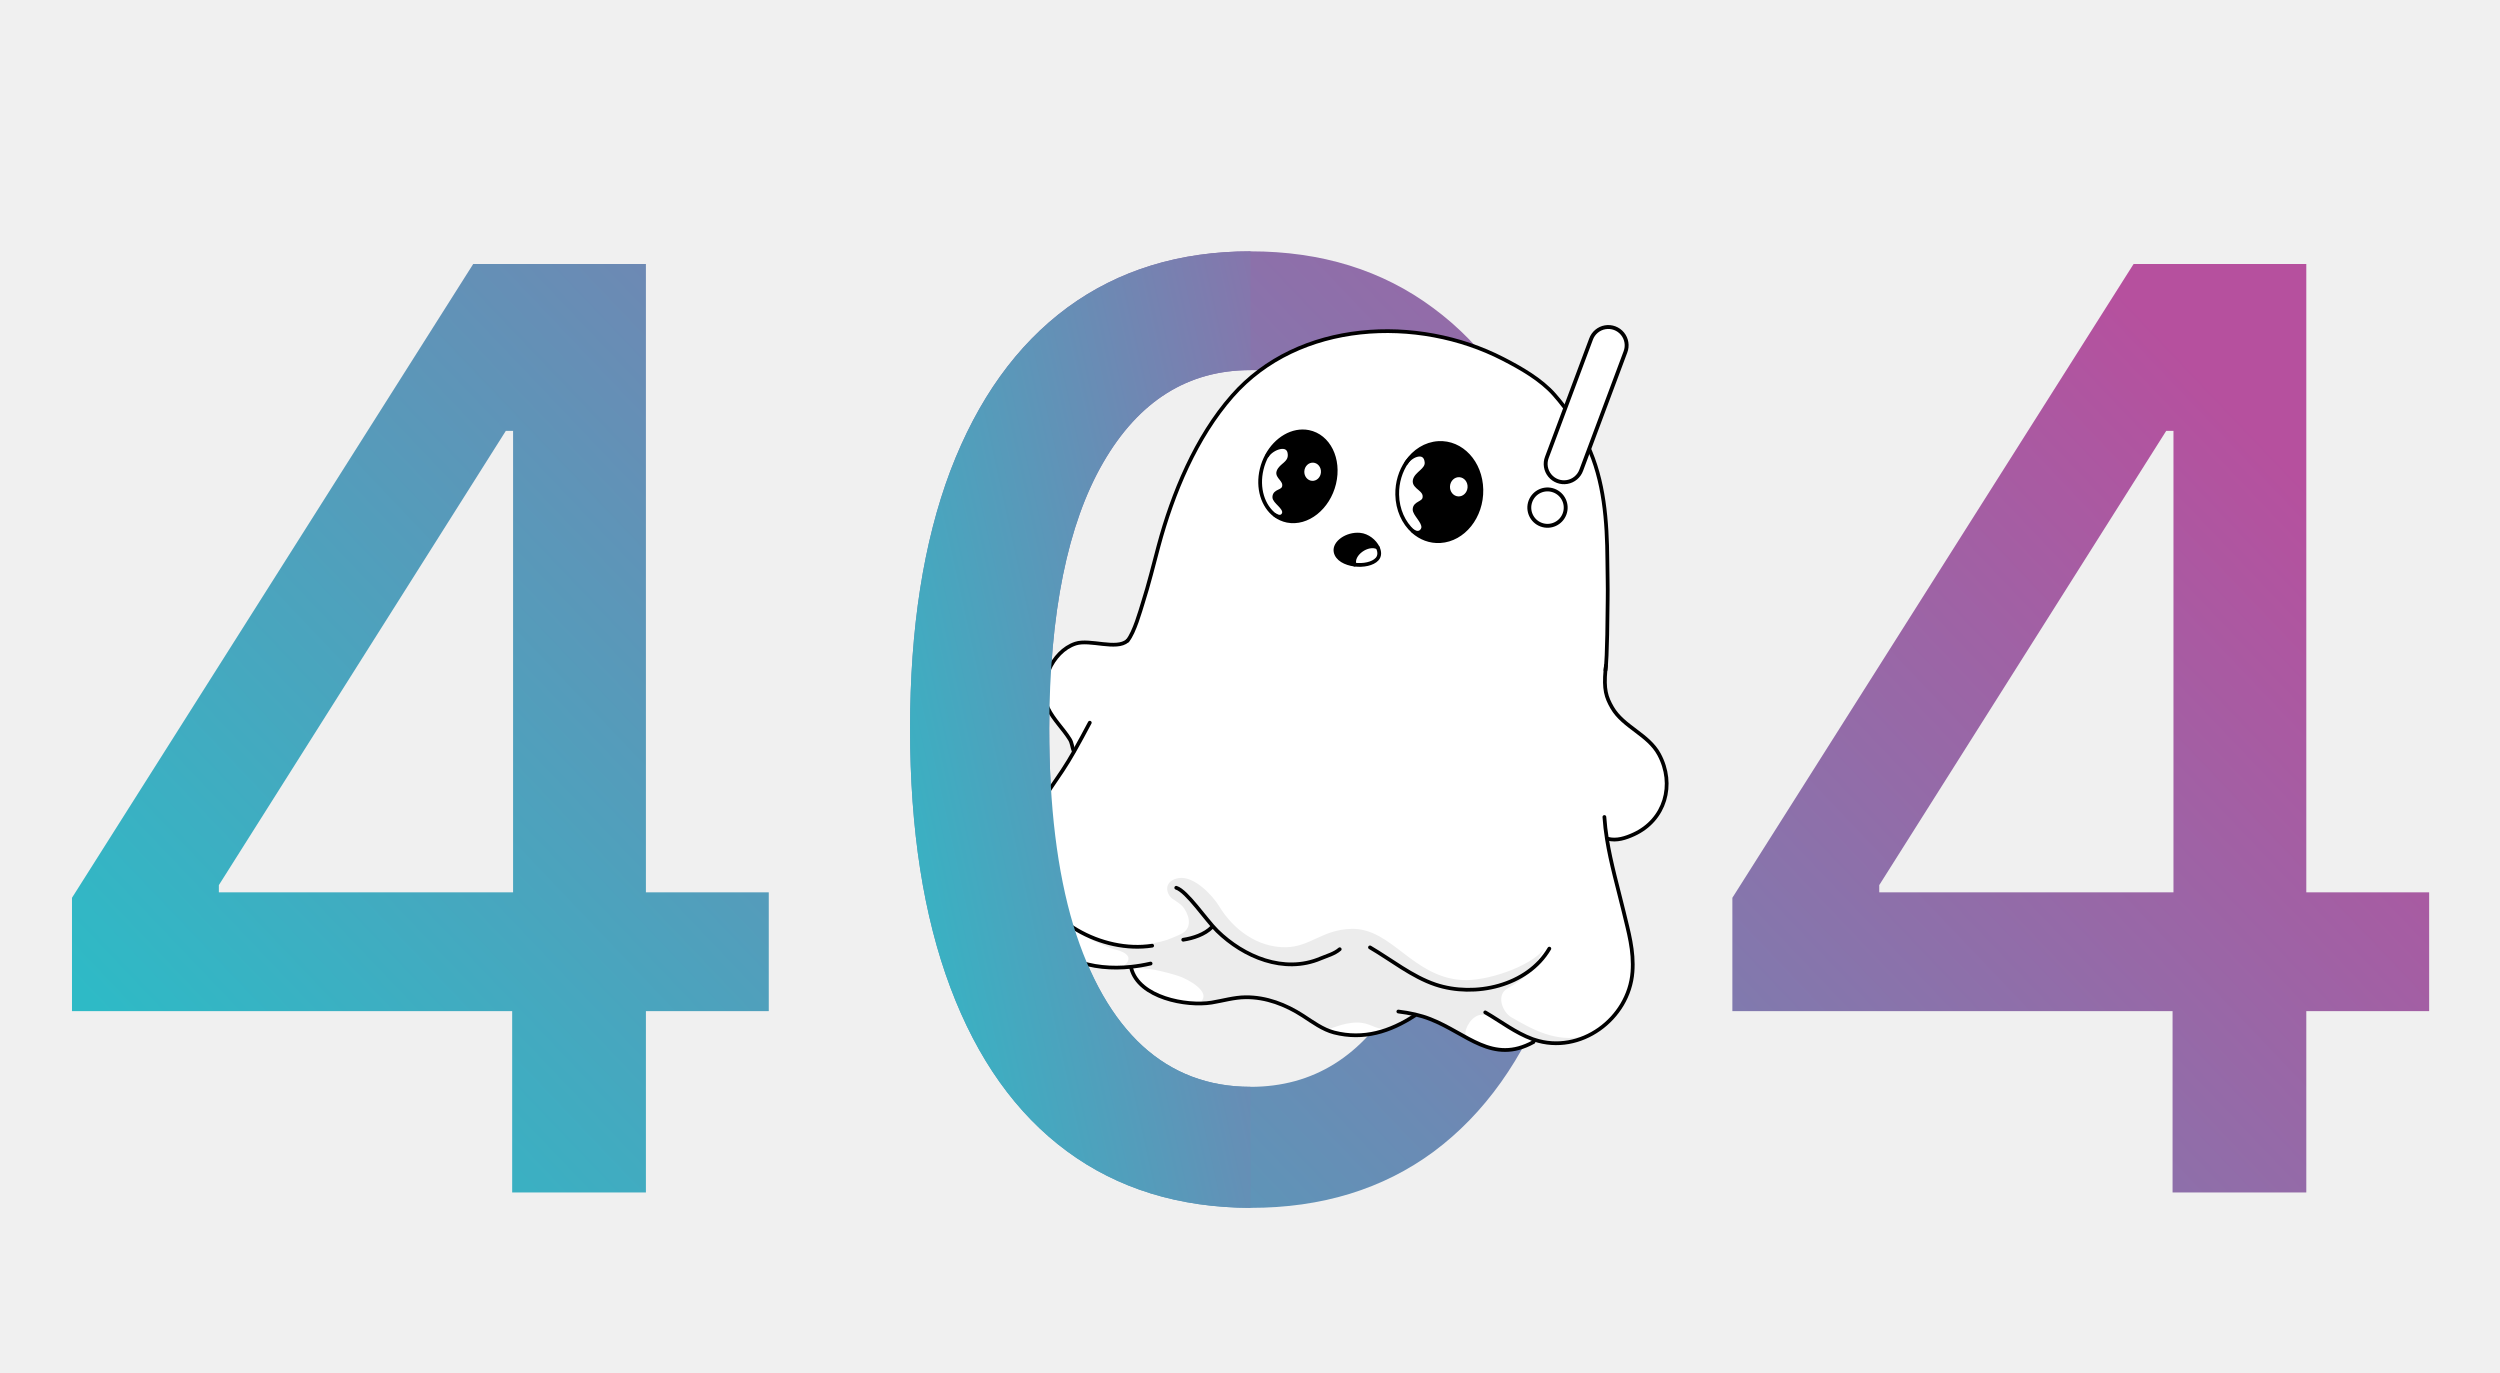
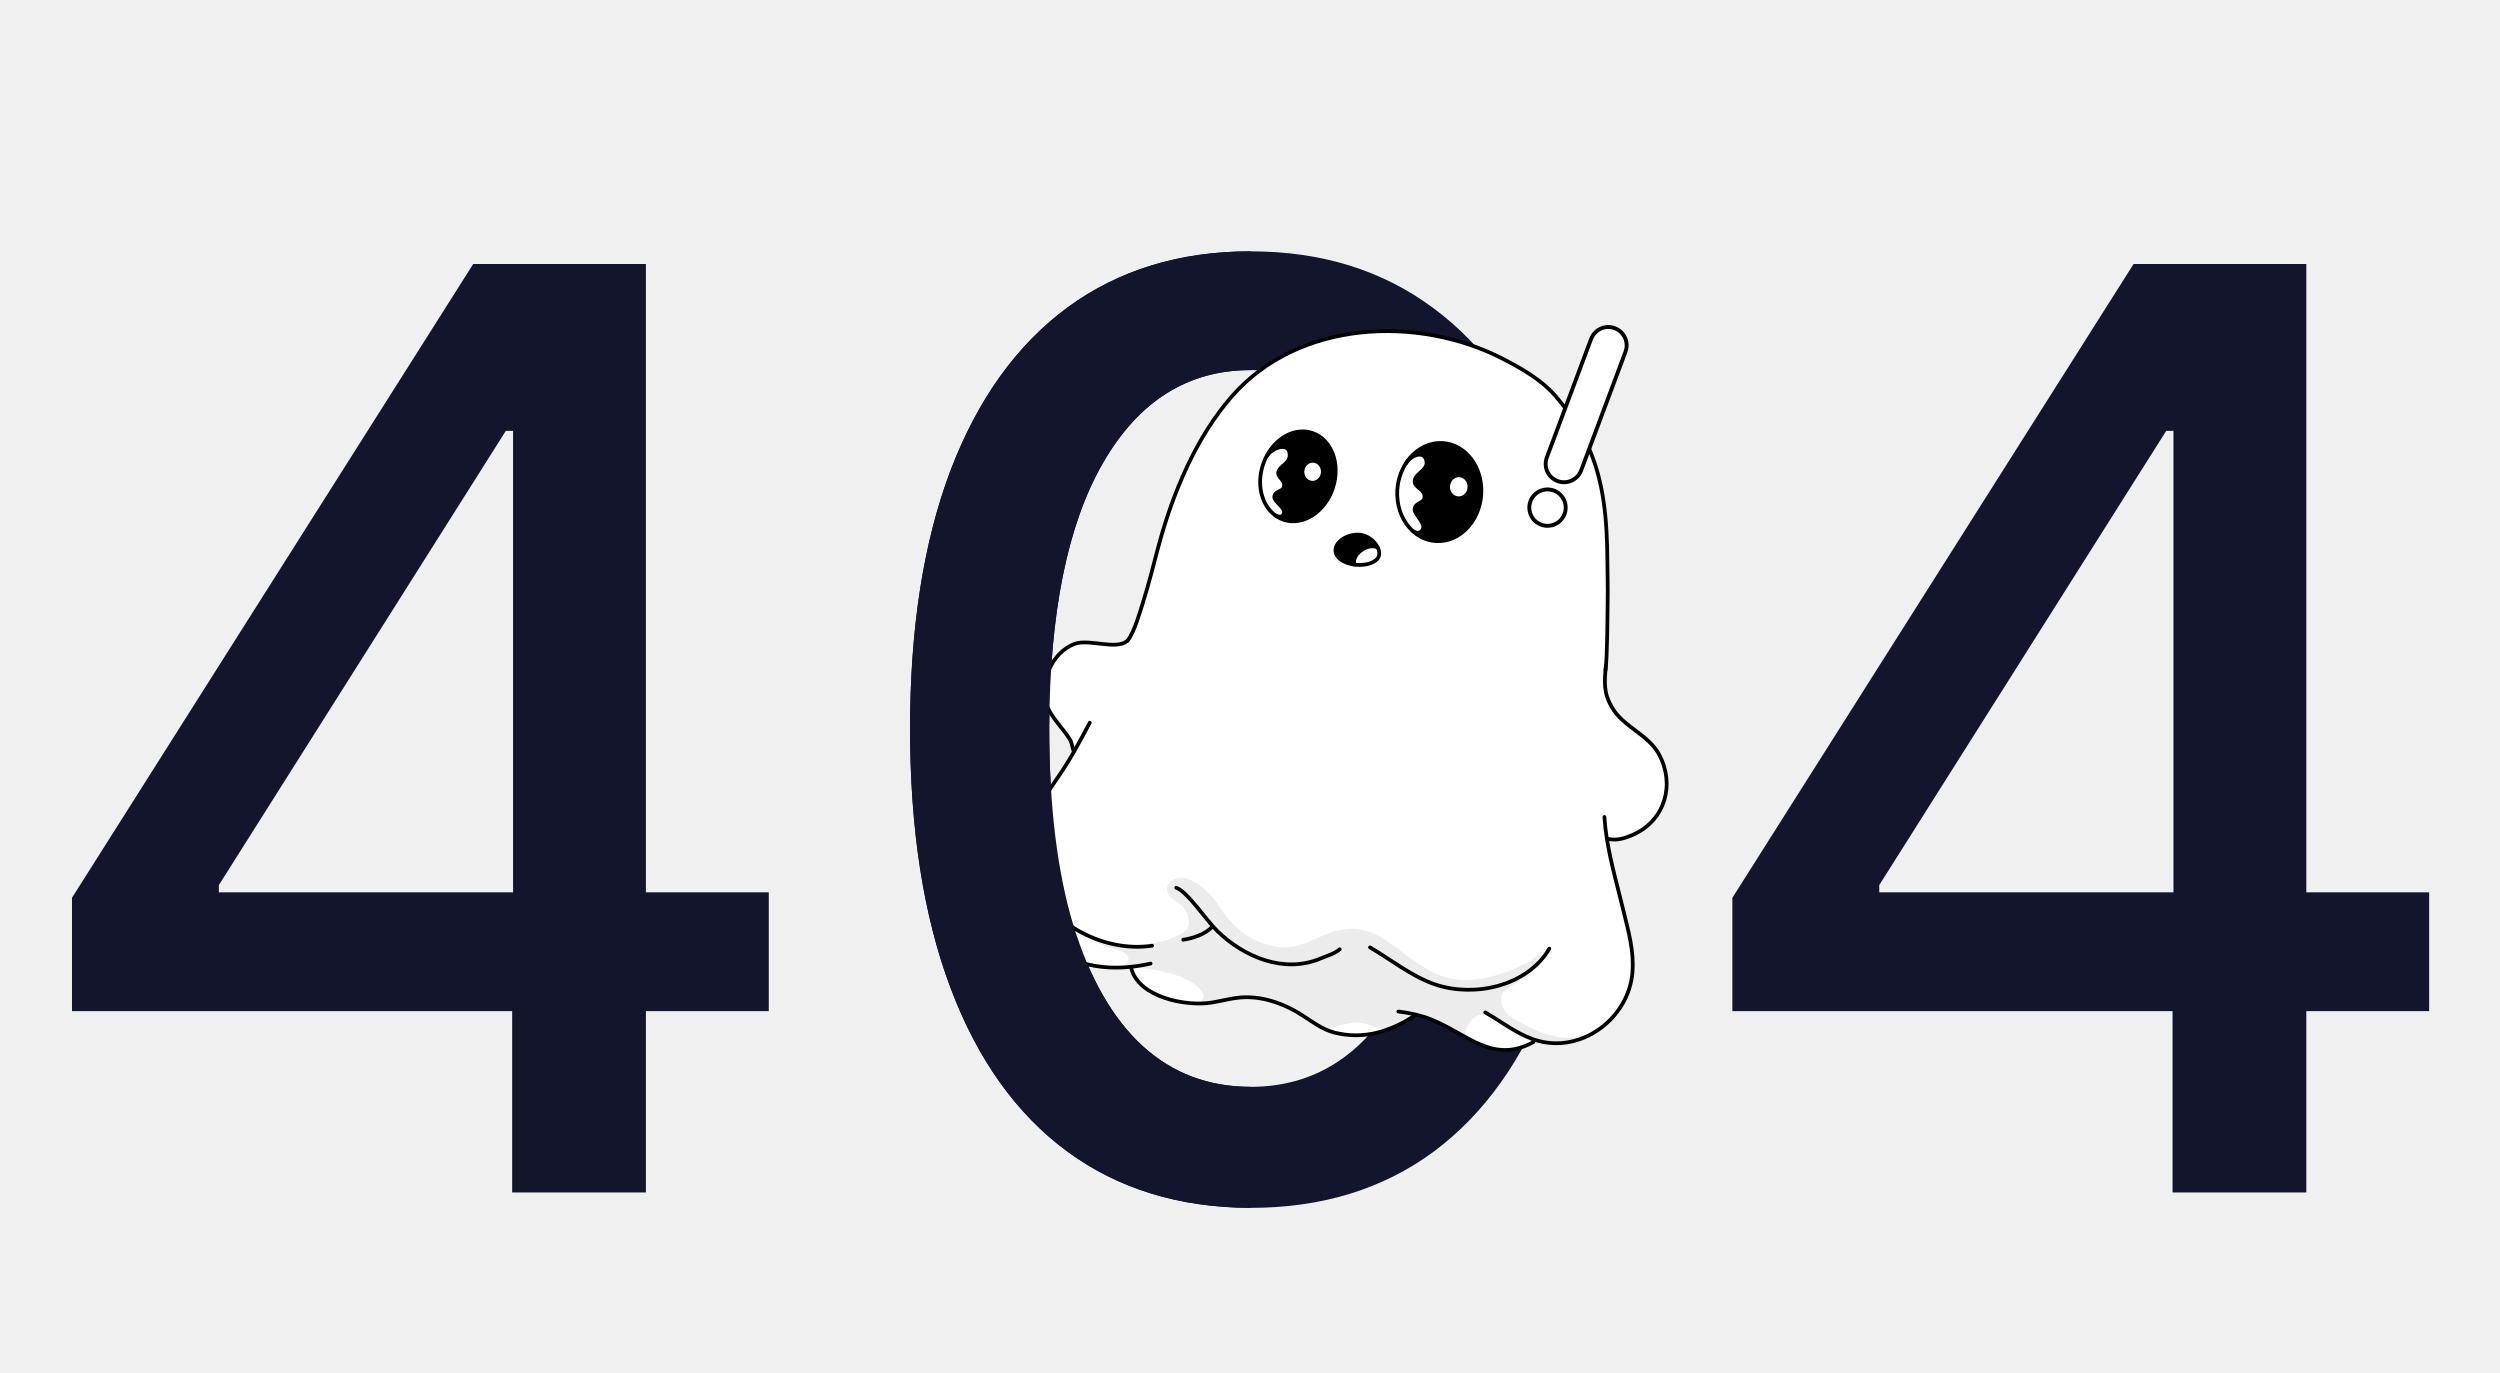
<svg xmlns="http://www.w3.org/2000/svg" width="470" height="258" viewBox="0 0 470 258" fill="none">
  <path d="M13.533 190.092v-21.307L88.96 49.637h16.79v31.364H95.096l-53.95 85.397v1.364h103.382v22.33H13.533Zm82.756 34.091v-40.569l.17-9.716V49.638h24.972v174.545H96.289Z" fill="url(#a)" />
  <path d="M235.096 227.08c-13.466-.057-24.971-3.608-34.517-10.653-9.545-7.046-16.846-17.301-21.903-30.767-5.057-13.466-7.585-29.688-7.585-48.665 0-18.92 2.528-35.085 7.585-48.494 5.113-13.41 12.443-23.637 21.988-30.682 9.603-7.046 21.08-10.568 34.432-10.568 13.353 0 24.801 3.55 34.347 10.653 9.545 7.046 16.846 17.273 21.903 30.682 5.114 13.352 7.671 29.489 7.671 48.409 0 19.034-2.529 35.284-7.585 48.75-5.057 13.409-12.358 23.665-21.904 30.767-9.545 7.046-21.023 10.568-34.432 10.568Zm0-22.755c11.818 0 21.051-5.767 27.699-17.302 6.705-11.534 10.057-28.21 10.057-50.028 0-14.489-1.534-26.733-4.602-36.733-3.012-10.057-7.358-17.67-13.04-22.84-5.625-5.228-12.33-7.842-20.114-7.842-11.761 0-20.994 5.796-27.699 17.387-6.704 11.59-10.085 28.267-10.142 50.028 0 14.546 1.506 26.847 4.517 36.903 3.069 10 7.415 17.586 13.04 22.756 5.625 5.114 12.387 7.671 20.284 7.671Z" fill="url(#b)" />
  <path d="M325.686 190.092v-21.307l75.426-119.148h16.79v31.364h-10.653L353.3 166.398v1.364h103.381v22.33H325.686Zm82.756 34.091v-40.569l.17-9.716V49.638h24.972v174.545h-25.142Z" fill="url(#c)" />
  <path d="M254.651 106.141c-.609-1.937 2.514-4.164 4.363-3.207l.007.001c.374.781.401 1.598-.127 2.176-.824.906-2.591 1.245-4.243 1.037v-.007Z" fill="#fff" />
  <path d="M259.013 102.934c-1.849-.956-4.972 1.271-4.363 3.207-1.716-.22-3.307-1.03-3.563-2.417-.315-1.701 2.118-3.417 4.556-3.201 1.463.124 2.812 1.228 3.37 2.411Z" fill="#000" />
  <path d="M193.57 163.839a14.945 14.945 0 0 1-.267-6.428c.838-4.9 3.793-8.537 6.441-12.547a61.295 61.295 0 0 0 2.195-3.6l-.083-.049c-.3-.704-.297-1.526-.728-2.218-1.26-2.036-3.077-3.697-4.111-5.87-2.029-4.293.701-10.67 5.187-12.131 2.69-.878 7.699 1.265 9.748-.527l.047-.047c1.268-1.541 2.4-5.649 2.827-6.999 1.139-3.546 2.027-7.216 2.989-10.803 2.653-9.872 7.025-20.426 13.838-28.175 12.508-14.25 34.868-15.22 50.89-6.981 3.37 1.733 7.167 3.884 9.698 6.774a40.51 40.51 0 0 1 6.182 9.402c3.169 6.703 3.713 14.426 3.76 21.683.014 2.438.101 4.99.058 7.431-.04 2.377-.047 10.699-.407 13.235h-.007c-.329 3.613.11 5.069 1.264 7.062 2.081 3.597 6.791 5.028 8.798 8.757 3.071 5.68 1.144 12.355-4.721 15.046-1.509.695-3.241 1.274-4.893.835l-.174.025c.731 4.612 2.07 9.192 3.149 13.675.913 3.809 1.958 7.368 1.656 11.343-.668 8.833-9.856 15.613-18.459 12.724l-.151.445c-7.719 4.257-12.514-1.622-19.378-4.303a20.533 20.533 0 0 0-2.877-.887l-.049.199c-4.647 3.036-9.639 4.615-15.172 3.203-2.114-.541-4.068-1.988-5.866-3.158-3.232-2.092-6.918-3.522-10.815-3.472-2.121.02-4.262.66-6.346 1-4.759.773-13.677-.932-15.115-6.427l-.031-.298c-3.602.379-7.326.094-10.678-1.256-6.402-2.566-10.662-9.801-8.597-16.611l.198-.052Zm77.204-62.109c4.373-.263 7.828-4.603 7.726-9.694-.101-5.097-3.726-9.011-8.099-8.747-2.396.147-4.519 1.516-5.929 3.566-1.163 1.691-1.843 3.832-1.798 6.135.054 2.838 1.212 5.314 2.977 6.9 1.404 1.259 3.19 1.96 5.123 1.84Zm-11.881 3.381c.528-.578.502-1.395.128-2.176l-.008-.001c-.557-1.183-1.906-2.287-3.369-2.411-2.438-.216-4.871 1.5-4.557 3.201.256 1.387 1.848 2.197 3.564 2.424 1.652.208 3.419-.131 4.242-1.037ZM250.825 90.9c1.108-4.608-1.041-8.945-4.807-9.694-3.011-.593-6.141 1.295-7.838 4.437-.426.78-.756 1.645-.982 2.56-.859 3.565.24 6.968 2.523 8.674.667.498 1.437.85 2.284 1.021 3.767.743 7.713-2.39 8.82-6.998Z" fill="#fff" />
  <path d="M283.345 185.873c-1.885 1.075-1.161 3.953.577 5.243a.801.801 0 0 0 .096.063c4.009 2.327 8.499 4.871 13.822 3.632-6.635 2.989-12.286-.885-18.178-3.814-1.626-.809-3.365.555-4.052 2.519-.553 1.994 1.211 2.235.864 2.162-.367-.089-1.816-.979-2.19-1.175-3.039-1.582-5.606-3.69-8.242-3.524-2.147.14-3.524 2.13-5.629 2.402-1.852.245-2.792-1.193-5.37-1.138-2.654 0-4.92 1.339-5.506 1.2-4.14-.972-6.644-4.192-10.679-5.566-4.127-1.402-9.071.285-13.243.58 2.38-1.961-2.514-4.474-4.031-4.967a43.926 43.926 0 0 0-4.366-1.137c-1.238-.267-3.208-.415-4.631-.364-1.013.027-2.021.084-2.938.067 1.995-.121 2.915-1.591 2.327-2.368-.427-.608-1.416-.944-2.037-1.099-1.531-.393-3.864-1.463-5.241-2.134 2.734.974 7.074 1.513 9.871 1.193 1.597-.176 3.263-.433 4.912-.972.213-.072 2.342-.945 2.523-1.069 1.961-.927 1.829-2.985.634-4.799-.777-1.169-2.188-1.576-2.717-2.328-.985-1.4-.521-3.029 1.662-3.394 2.937-.49 6.446 3.346 7.625 5.294 2.662 4.398 7.227 7.772 12.532 7.701 4.624-.08 6.821-3.304 12.303-3.453 7.603-.207 11.481 9.089 20.907 9.623 4.438.253 12.662-2.447 15.334-5.816-.253.471-1.867 3.235-2.018 3.454-1.124 1.62-3.238 3.025-4.921 3.984.007 0-.007-.001 0 0Z" fill="#ECECEC" />
  <path d="M270.774 101.73c-1.934.119-3.72-.581-5.123-1.84l.023-.028c1.197.785 1.85-.175 1.897-.677.11-1.132-1.667-2.531-1.63-3.43.037-1.23 1.657-1.082 1.849-2.144.295-1.661-2.074-1.938-1.827-3.292.254-1.353 2.375-1.922 2.228-3.432-.223-2.343-2.774-1.363-3.698-.017l-.021-.015c1.41-2.05 3.532-3.42 5.929-3.567 4.373-.263 7.998 3.65 8.099 8.748.102 5.09-3.354 9.43-7.726 9.694Zm5.479-10.078c.078-1.192-.757-2.22-1.863-2.292-1.105-.072-2.066.84-2.144 2.031-.077 1.192.751 2.212 1.864 2.285 1.113.072 2.066-.832 2.143-2.024Zm-33.794-6.157c-.071-2.571-3.395-1.244-4.223.18l-.056-.032c1.697-3.142 4.827-5.03 7.839-4.438 3.766.75 5.914 5.087 4.807 9.695-1.107 4.608-5.054 7.74-8.82 6.998a5.686 5.686 0 0 1-2.285-1.021l.016-.02c1.159.695 1.577-.071 1.647-.377.246-1.116-1.844-2.139-1.814-3.038.044-1.23 1.609-.905 1.822-1.966.257-1.281-1.404-1.807-1.042-2.822.449-1.255 2.152-1.49 2.109-3.159Zm6.231 3.319c.074-1.142-.72-2.117-1.776-2.185-1.056-.069-1.977.794-2.051 1.936-.075 1.142.727 2.117 1.783 2.186 1.056.068 1.97-.803 2.044-1.937Z" fill="#000" />
  <path d="M264.493 86.87c.924-1.346 3.476-2.326 3.699.017.147 1.51-1.974 2.079-2.228 3.432-.247 1.354 2.122 1.631 1.827 3.292-.192 1.062-1.812.913-1.849 2.144-.037.9 1.74 2.298 1.63 3.43-.047.502-.701 1.462-1.897.677l-.023.028c-1.765-1.586-2.924-4.063-2.977-6.9-.045-2.303.635-4.444 1.798-6.135l.02.016Zm9.898 2.49c1.106.072 1.941 1.1 1.863 2.292-.077 1.192-1.038 2.096-2.143 2.024-1.106-.072-1.941-1.093-1.864-2.285.078-1.192 1.031-2.103 2.144-2.03Zm-27.478-2.731c1.056.069 1.851 1.043 1.776 2.185-.074 1.142-.988 2.005-2.044 1.937-1.055-.069-1.857-1.051-1.783-2.186.074-1.135.996-2.005 2.051-1.936Zm-7.344 6.813c-.03.9 2.06 1.922 1.814 3.039-.07.305-.487 1.071-1.647.376l-.015.02c-2.283-1.706-3.382-5.109-2.523-8.673a10.7 10.7 0 0 1 .982-2.561l.055.032c.828-1.424 4.153-2.751 4.223-.18.043 1.67-1.659 1.905-2.109 3.16-.361 1.014 1.299 1.54 1.043 2.822-.214 1.06-1.779.735-1.823 1.965Z" fill="#fff" />
  <path d="M221.134 166.9c2.014.629 5.585 6.039 7.693 8.108 4.997 4.89 12.576 8.102 19.436 5.187 1.201-.506 2.602-.862 3.604-1.741m-29.421-1.784c1.85-.276 4.037-.985 5.397-2.368m-22.963-38.436c-.969 1.805-1.923 3.617-2.94 5.397a61.523 61.523 0 0 1-2.196 3.6c-2.647 4.01-5.602 7.647-6.44 12.547a14.93 14.93 0 0 0 .267 6.428c2.452 9.303 13.652 15.389 23.034 13.952" stroke="#000" stroke-width=".705" stroke-linecap="round" stroke-linejoin="round" />
  <path d="M193.372 163.891c-2.065 6.81 2.195 14.046 8.598 16.611 3.351 1.35 7.076 1.636 10.677 1.257a30.162 30.162 0 0 0 3.667-.613m41.244-3.036c3.981 2.321 7.912 5.512 12.309 6.987 7.382 2.478 17.295.296 21.41-6.756" stroke="#000" stroke-width=".705" stroke-linecap="round" stroke-linejoin="round" />
  <path d="M279.225 190.328c2.92 1.683 5.664 3.844 8.897 5.021.106.035.218.079.325.107 8.602 2.889 17.79-3.891 18.458-12.724.302-3.975-.743-7.534-1.656-11.343-1.079-4.483-2.418-9.063-3.149-13.675a44.184 44.184 0 0 1-.475-4.12m-13.33 42.307c-7.719 4.257-12.514-1.621-19.378-4.303a20.533 20.533 0 0 0-2.877-.887 30.044 30.044 0 0 0-3.152-.544" stroke="#000" stroke-width=".705" stroke-linecap="round" stroke-linejoin="round" />
  <path d="M265.991 190.91c-4.646 3.037-9.638 4.616-15.171 3.204-2.114-.542-4.068-1.988-5.867-3.158-3.231-2.092-6.917-3.522-10.814-3.473-2.122.021-4.262.661-6.346 1.001-4.759.772-13.677-.932-15.115-6.427m-10.823-40.842c-.3-.705-.297-1.527-.728-2.218-1.259-2.036-3.077-3.697-4.111-5.87-2.028-4.293.701-10.671 5.188-12.131 2.689-.878 7.698 1.265 9.748-.527m90.324 37.22c1.651.439 3.383-.14 4.893-.835 5.864-2.691 7.791-9.366 4.721-15.046-2.008-3.729-6.717-5.16-8.798-8.757-1.154-1.993-1.593-3.449-1.265-7.062.033-.272.058-.559.092-.86" stroke="#000" stroke-width=".705" stroke-linecap="round" stroke-linejoin="round" />
  <path d="M301.834 125.989c.36-2.536.367-10.858.406-13.235.044-2.442-.043-4.993-.057-7.431-.048-7.257-.591-14.98-3.761-21.683a40.474 40.474 0 0 0-6.181-9.402c-2.531-2.89-6.328-5.04-9.699-6.774-16.021-8.239-38.381-7.27-50.889 6.98-6.814 7.75-11.185 18.304-13.839 28.176-.961 3.587-1.849 7.257-2.988 10.803-.427 1.35-1.559 5.458-2.828 6.998" stroke="#000" stroke-width=".705" stroke-linecap="round" stroke-linejoin="round" />
  <path d="M239.72 96.877c-2.283-1.706-3.382-5.11-2.522-8.673a10.65 10.65 0 0 1 .981-2.561c1.697-3.142 4.827-5.03 7.839-4.437 3.766.75 5.914 5.086 4.806 9.694-1.107 4.608-5.053 7.74-8.82 6.998a5.677 5.677 0 0 1-2.284-1.021Zm25.931 3.013c-1.764-1.586-2.923-4.063-2.976-6.9-.045-2.303.635-4.444 1.798-6.135 1.409-2.05 3.532-3.42 5.928-3.566 4.373-.264 7.998 3.65 8.099 8.747.102 5.09-3.353 9.43-7.726 9.694-1.933.12-3.719-.581-5.123-1.84Z" stroke="#000" stroke-width=".705" stroke-linecap="round" stroke-linejoin="round" />
  <path d="M239.736 96.857c1.159.695 1.577-.07 1.647-.376.246-1.116-1.844-2.14-1.814-3.039.044-1.23 1.609-.905 1.822-1.965.257-1.282-1.404-1.808-1.042-2.823.449-1.254 2.152-1.49 2.109-3.158-.071-2.572-3.395-1.245-4.223.18m27.439 14.186c1.197.785 1.85-.175 1.897-.677.11-1.132-1.667-2.531-1.63-3.43.037-1.23 1.657-1.082 1.849-2.144.295-1.661-2.074-1.938-1.827-3.292.254-1.353 2.375-1.922 2.228-3.432-.223-2.343-2.774-1.363-3.698-.017a1.98 1.98 0 0 0-.105.16m-19.526 1.536c.074-1.142.996-2.005 2.051-1.937 1.056.069 1.851 1.044 1.776 2.185-.074 1.142-.988 2.006-2.044 1.937-1.055-.069-1.857-1.05-1.783-2.186Zm27.385 2.825c.078-1.192 1.031-2.103 2.144-2.03 1.113.072 1.941 1.099 1.863 2.291-.077 1.192-1.038 2.096-2.143 2.024-1.106-.072-1.941-1.093-1.864-2.285Zm-13.234 11.543c-.558-1.183-1.907-2.287-3.37-2.411-2.438-.216-4.871 1.5-4.556 3.201.256 1.387 1.847 2.197 3.563 2.424 1.652.208 3.419-.131 4.243-1.037.528-.578.501-1.395.127-2.176" stroke="#000" stroke-width=".705" stroke-linecap="round" stroke-linejoin="round" />
  <path d="m259.021 102.935-.007-.001c-1.849-.957-4.972 1.27-4.363 3.207" stroke="#000" stroke-width=".705" stroke-linecap="round" stroke-linejoin="round" />
  <path d="m302.78 73.661 2.797-7.486a3.45 3.45 0 1 0-6.463-2.415l-2.797 7.486-5.501 14.72a3.45 3.45 0 1 0 6.463 2.415l5.501-14.72Zm-15.055 20.576a3.42 3.42 0 1 0 6.409 2.393 3.42 3.42 0 0 0-6.409-2.393Z" fill="#fff" stroke="#000" stroke-width=".733" />
  <path d="M200.579 216.427c9.546 7.046 21.052 10.597 34.518 10.654v-22.756c-7.898 0-14.66-2.557-20.285-7.671-5.625-5.17-9.971-12.755-13.039-22.755-3.012-10.057-4.517-22.358-4.517-36.904.056-21.761 3.437-38.437 10.142-50.028 6.704-11.591 15.937-17.386 27.699-17.386V47.25c-13.353 0-24.83 3.523-34.432 10.568-9.546 7.046-16.875 17.273-21.989 30.682-5.057 13.409-7.585 29.574-7.585 48.494 0 18.978 2.528 35.199 7.585 48.665 5.057 13.466 12.358 23.722 21.903 30.767Z" fill="url(#d)" />
  <defs>
    <linearGradient id="a" x1="456.681" y1="115.038" x2="189.712" y2="369.453" gradientUnits="userSpaceOnUse">
-       <stop stop-color="#B6509E" />
-       <stop offset="1" stop-color="#2EBAC6" />
+       <stop stop-color="#12152B" />
+       <stop offset="1" stop-color="#12152B" />
    </linearGradient>
    <linearGradient id="b" x1="456.681" y1="115.038" x2="189.712" y2="369.453" gradientUnits="userSpaceOnUse">
-       <stop stop-color="#B6509E" />
-       <stop offset="1" stop-color="#2EBAC6" />
+       <stop stop-color="#12152B" />
+       <stop offset="1" stop-color="#12152B" />
    </linearGradient>
    <linearGradient id="c" x1="456.681" y1="115.038" x2="189.712" y2="369.453" gradientUnits="userSpaceOnUse">
-       <stop stop-color="#B6509E" />
-       <stop offset="1" stop-color="#2EBAC6" />
+       <stop stop-color="#12152B" />
+       <stop offset="1" stop-color="#12152B" />
    </linearGradient>
    <linearGradient id="d" x1="294" y1="63" x2="143.767" y2="95.993" gradientUnits="userSpaceOnUse">
-       <stop stop-color="#B6509E" />
-       <stop offset="1" stop-color="#2EBAC6" />
+       <stop stop-color="#12152B" />
+       <stop offset="1" stop-color="#12152B" />
    </linearGradient>
  </defs>
</svg>
